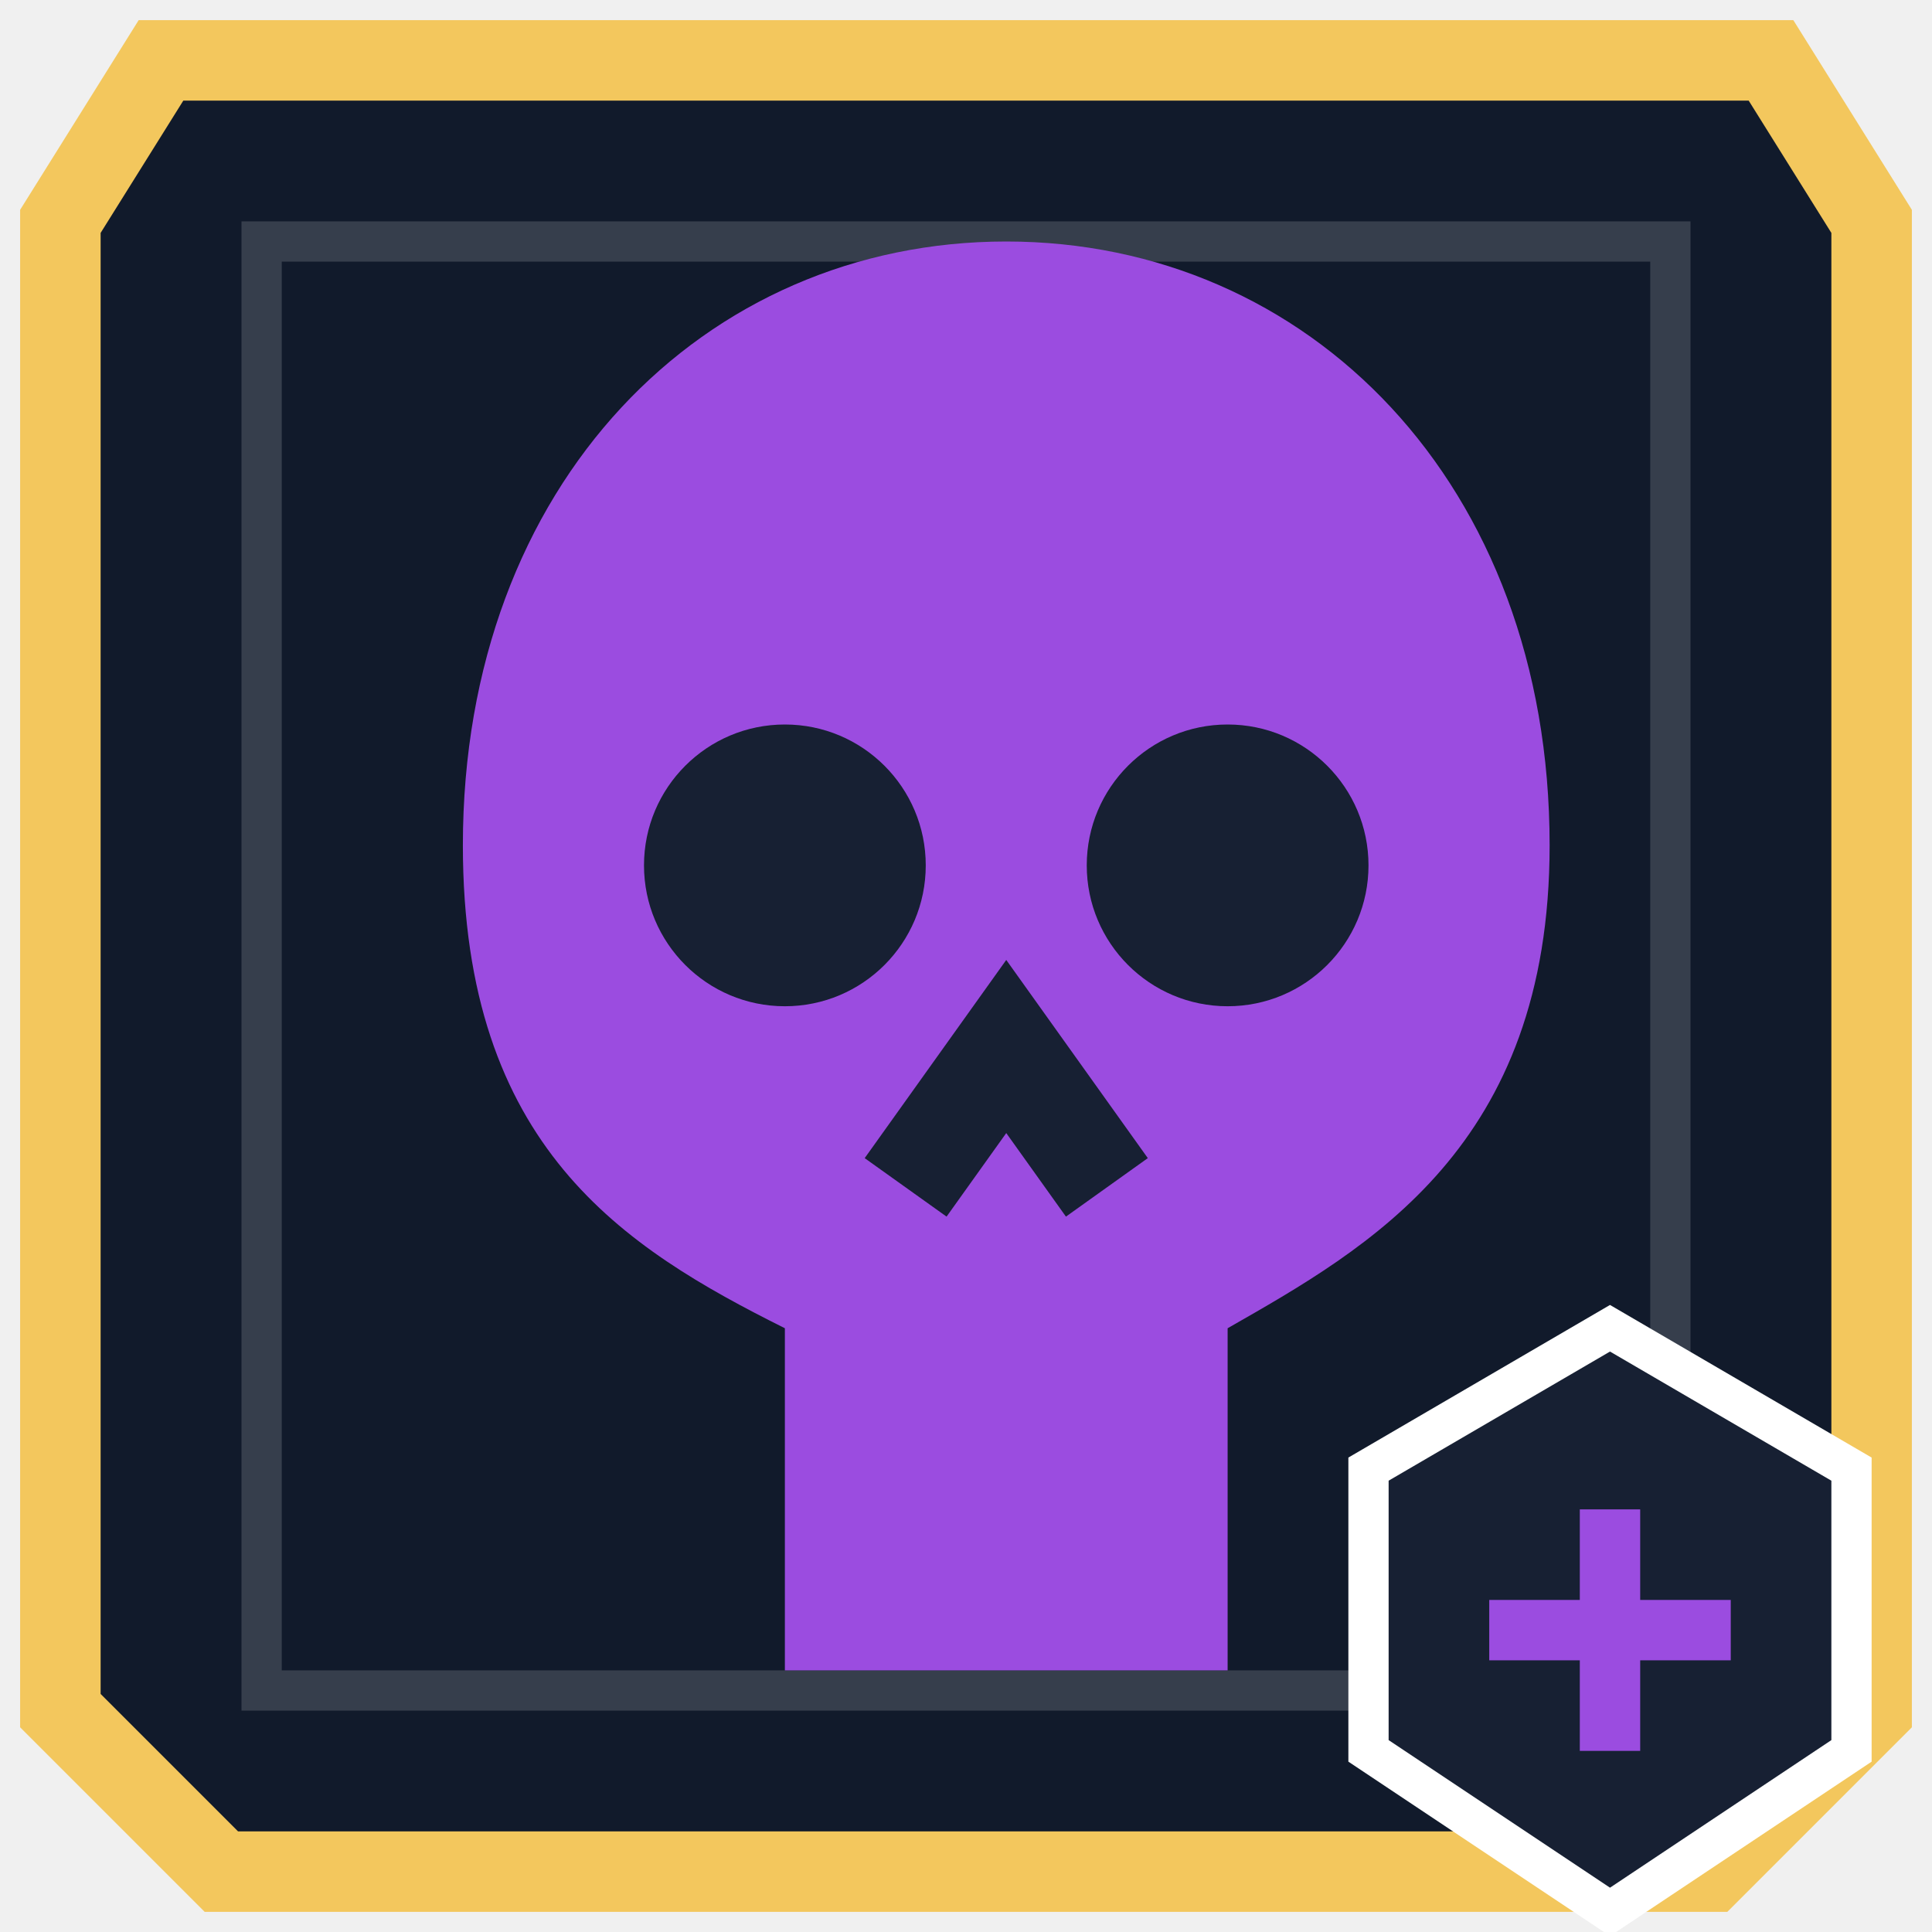
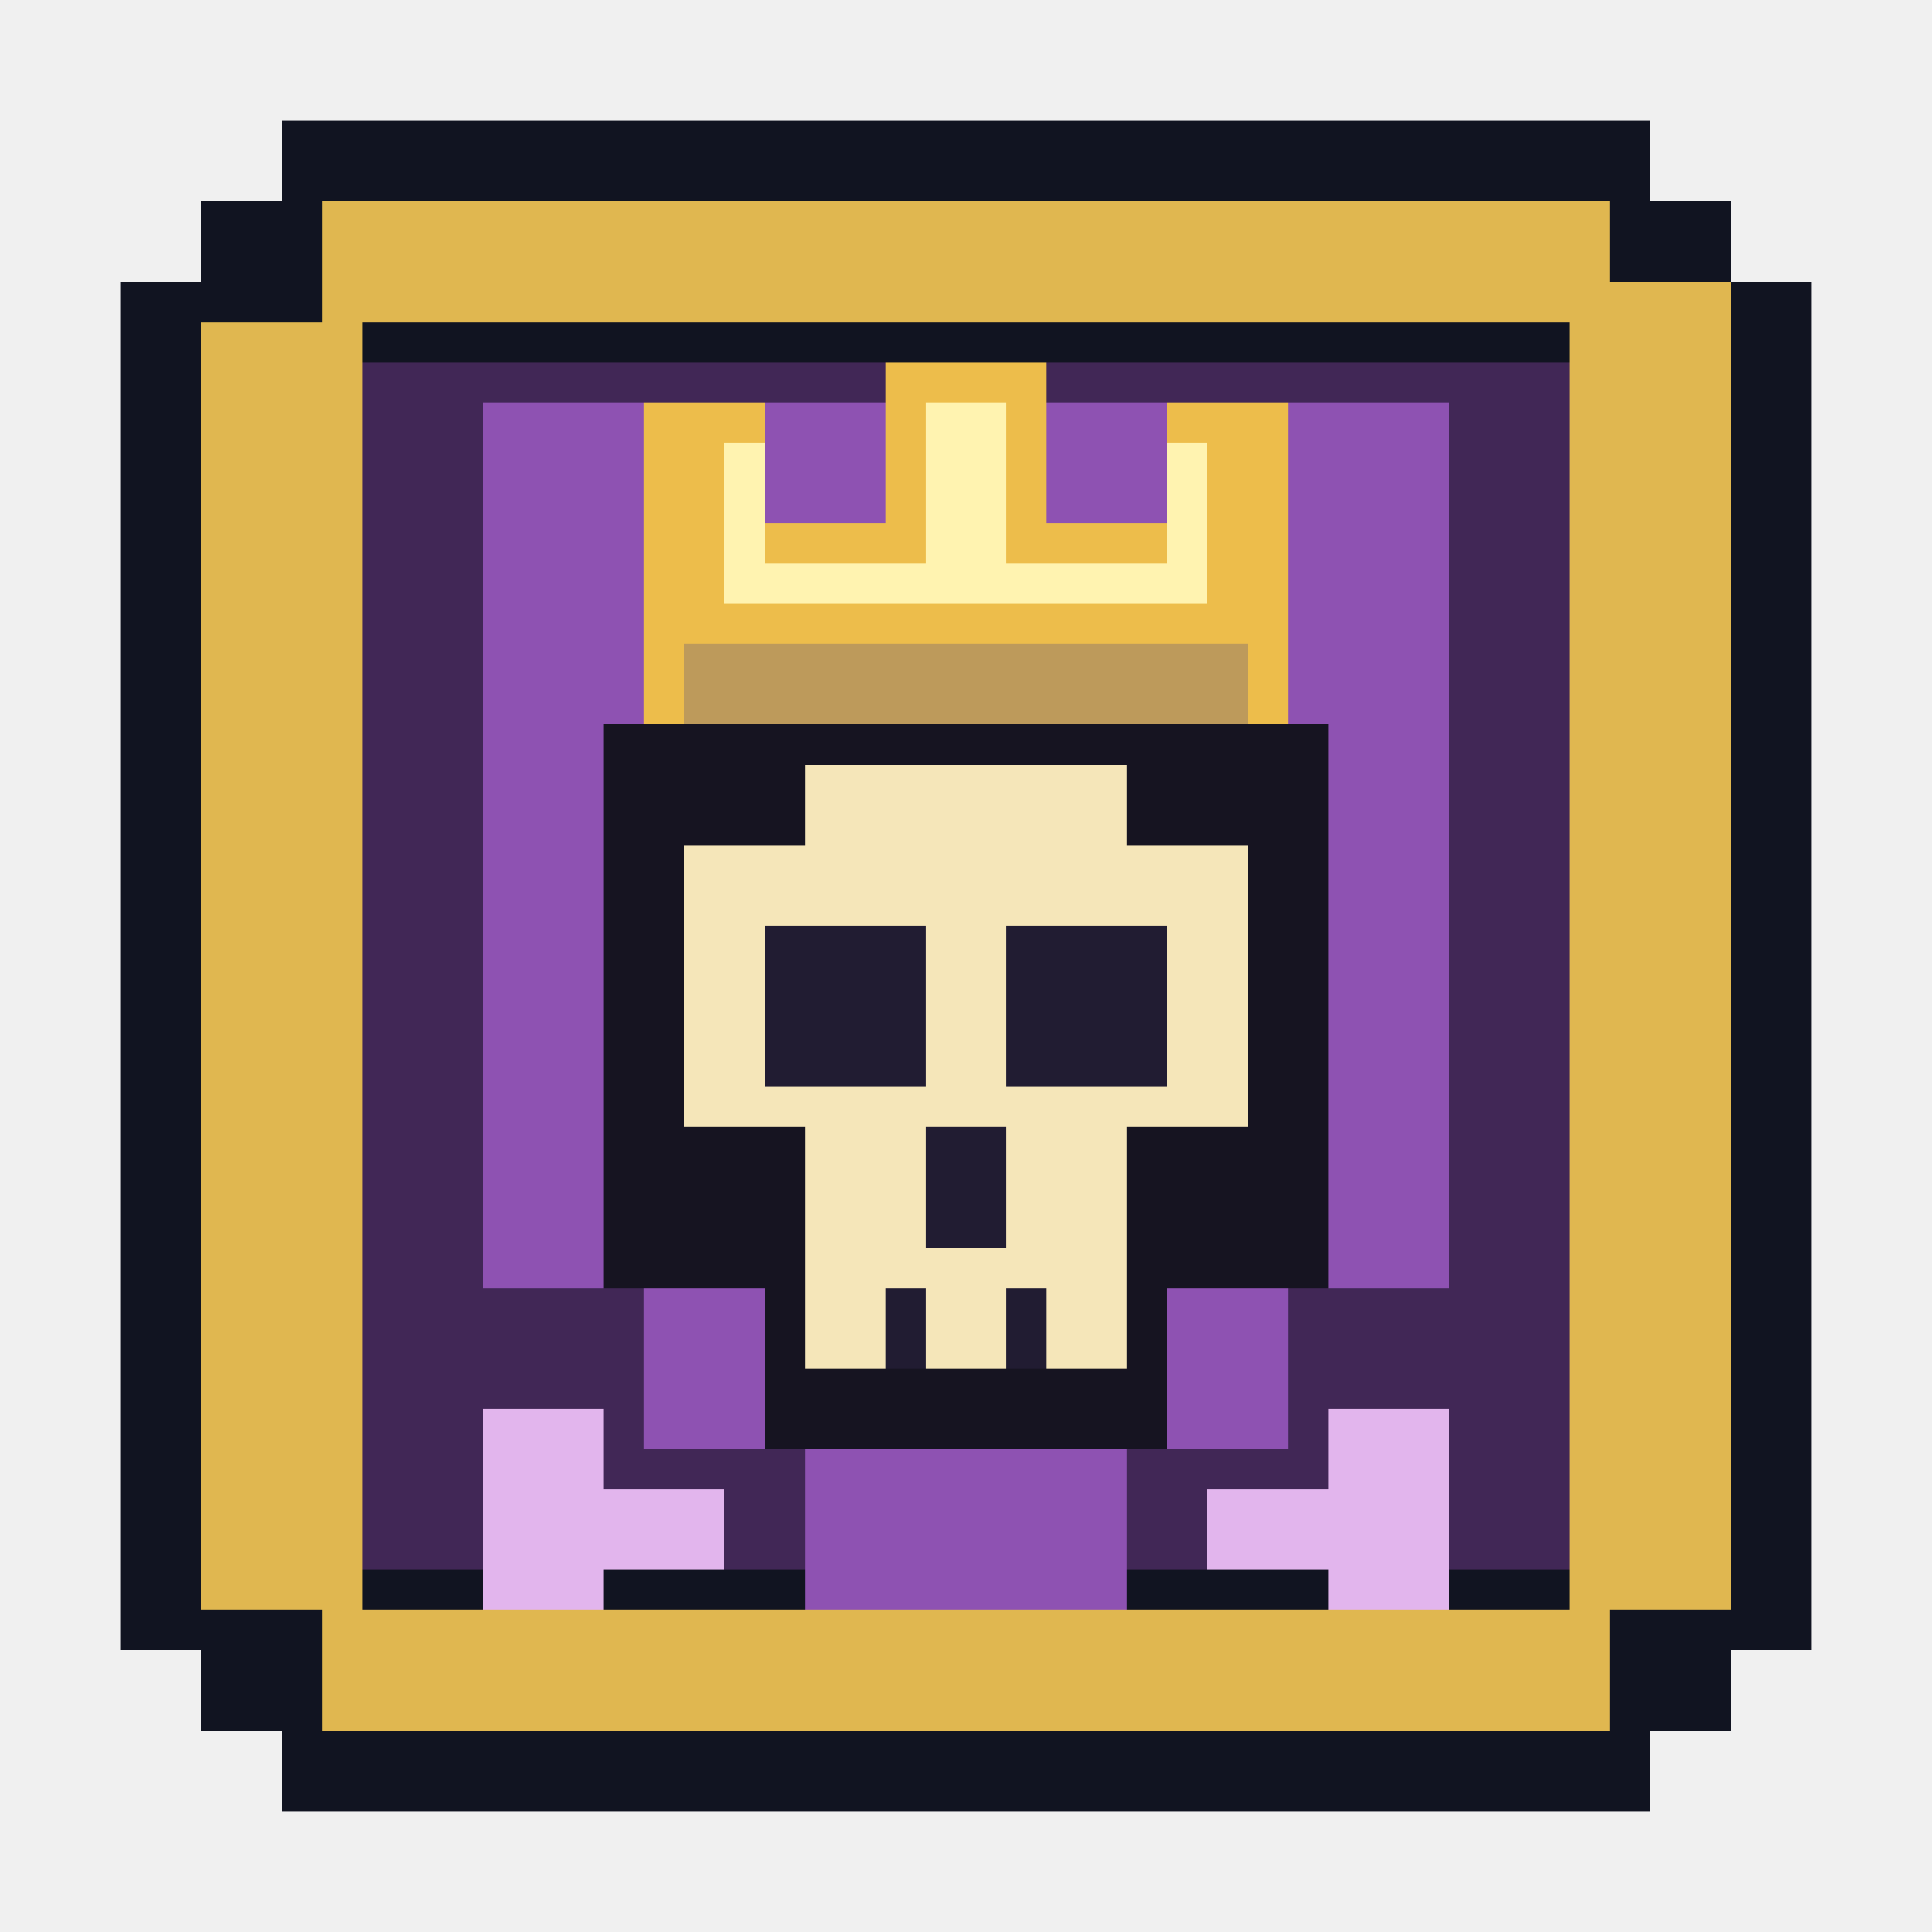
- <svg xmlns="http://www.w3.org/2000/svg" viewBox="0 0 96 96" role="img">
-   <path d="M8 3h80l5 8v74l-8 8H11l-8-8V11z" fill="#111a2b" stroke="#f3c75d" stroke-width="4" />
-   <path d="M13 12h70v72H13z" fill="none" stroke="#ffffff" stroke-opacity=".16" stroke-width="2" />
-   <path fill="#9b4ce0" d="M23 42c0-18 12-30 27-30s27 12 27 30c0 15-9 20-16 24v17H39V66c-8-4-16-9-16-24Z" />
-   <circle cx="39" cy="43" r="7" fill="#172033" />
-   <circle cx="61" cy="43" r="7" fill="#172033" />
-   <path d="m45 59 5-7 5 7" stroke="#172033" stroke-width="5" fill="none" />
-   <g transform="translate(66 66)">
-     <path d="m14 0 12 7v14l-12 8L2 21V7z" fill="#172033" stroke="#fff" stroke-width="2" />
-     <path d="M8 15h12M14 9v12" stroke="#9b4ce0" stroke-width="3" />
-   </g>
+ <svg xmlns="http://www.w3.org/2000/svg" width="96" height="96" viewBox="0 0 48 48" shape-rendering="crispEdges">
+   <path fill="#111421" d="M7 3h34v2h2v2h2v34h-2v2h-2v2H7v-2H5v-2H3V7h2V5h2z" />
+   <path fill="#e0b750" d="M8 5h32v2h3v33h-3v3H8v-3H5V8h3zm1 3v32h30V8z" fill-rule="evenodd" />
+   <path fill="#412756" d="M9 9h30v30H9z" />
+   <path fill="#8e52b2" d="M12 10h24v22h-4v4h-4v4h-8v-4h-4v-4h-4z" />
+   <path fill="#161421" d="M15 18h18v14h-4v4H19v-4h-4z" />
+   <path fill="#f5e6b9" d="M20 19h8v2h3v7h-3v6h-8v-6h-3v-7h3z" />
+   <path fill="#211c32" d="M19 23h4v4h-4zM25 23h4v4h-4zM23 28h2v3h-2zM22 32h1v2h-1zM25 32h1v2h-1z" />
+   <path fill="#edbd4b" d="M16 10h3v3h3V9h4v4h3v-3h3v8H16z" />
+   <path fill="#fff3b0" d="M18 11h1v3h4v-4h2v4h4v-3h1v4H18z" />
+   <path fill="#bd9a5b" d="M17 16h14v2H17z" />
+   <path fill="#e2b5ed" d="M12 35h3v2h3v2h-3v1h-3zM33 35h3v5h-3v-1h-3v-2h3z" />
</svg>
